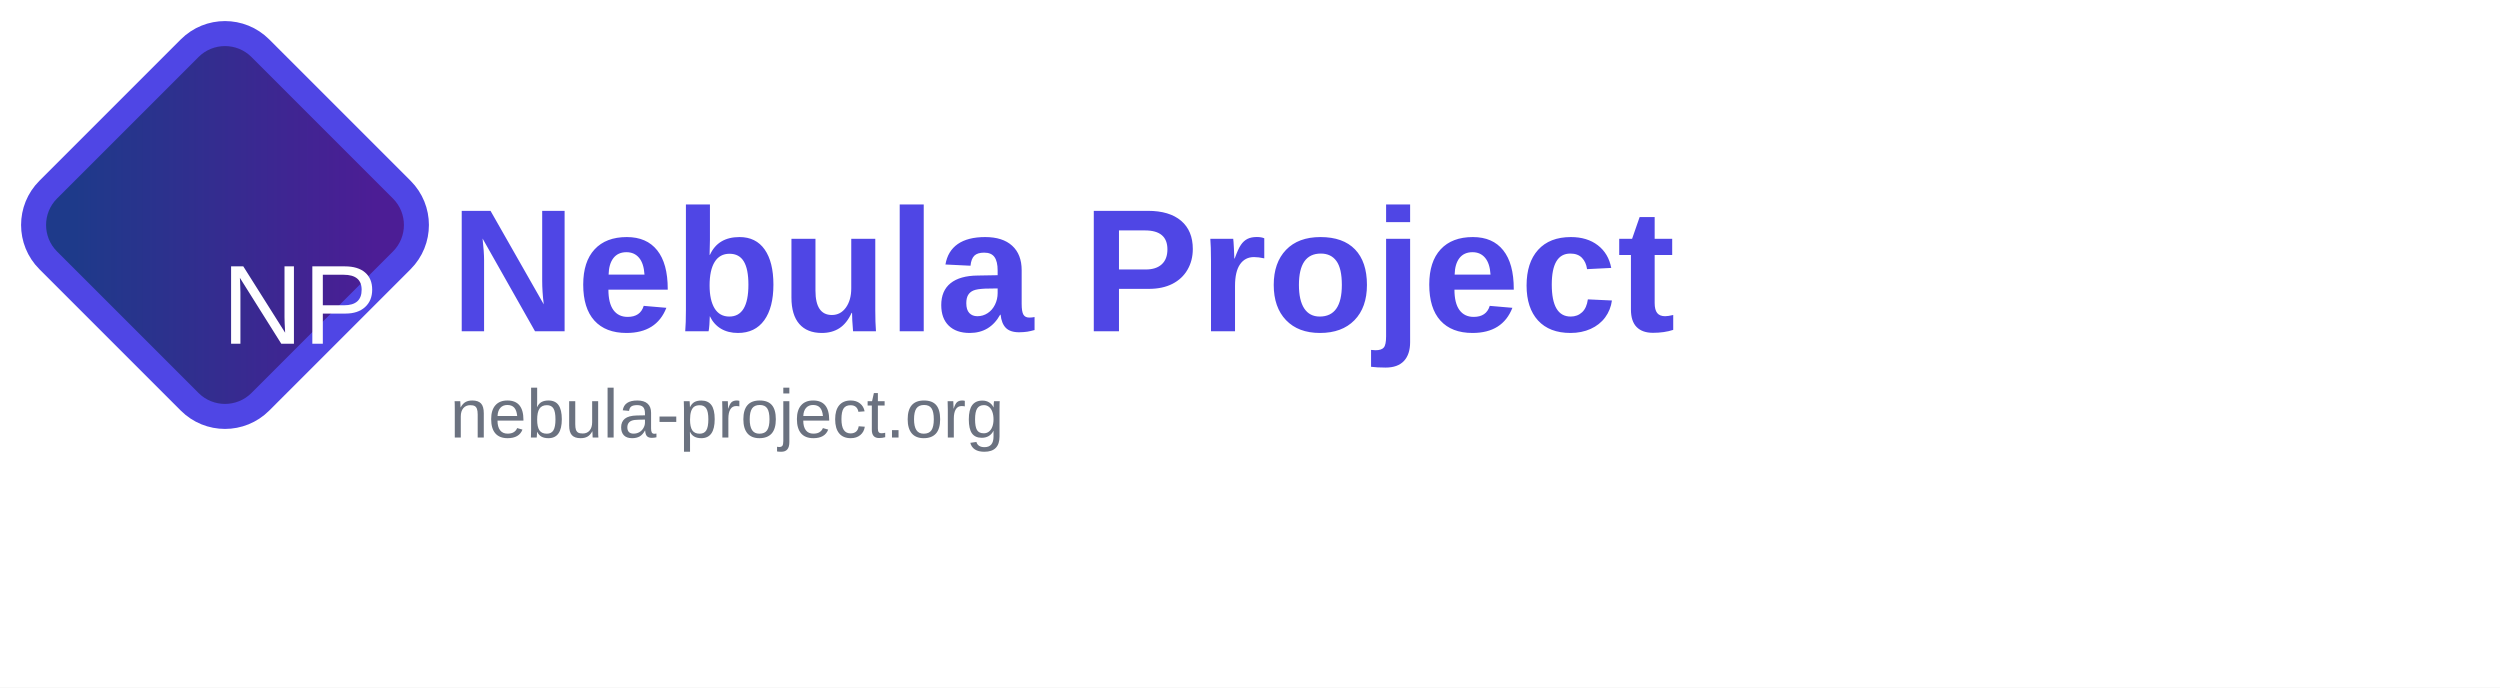
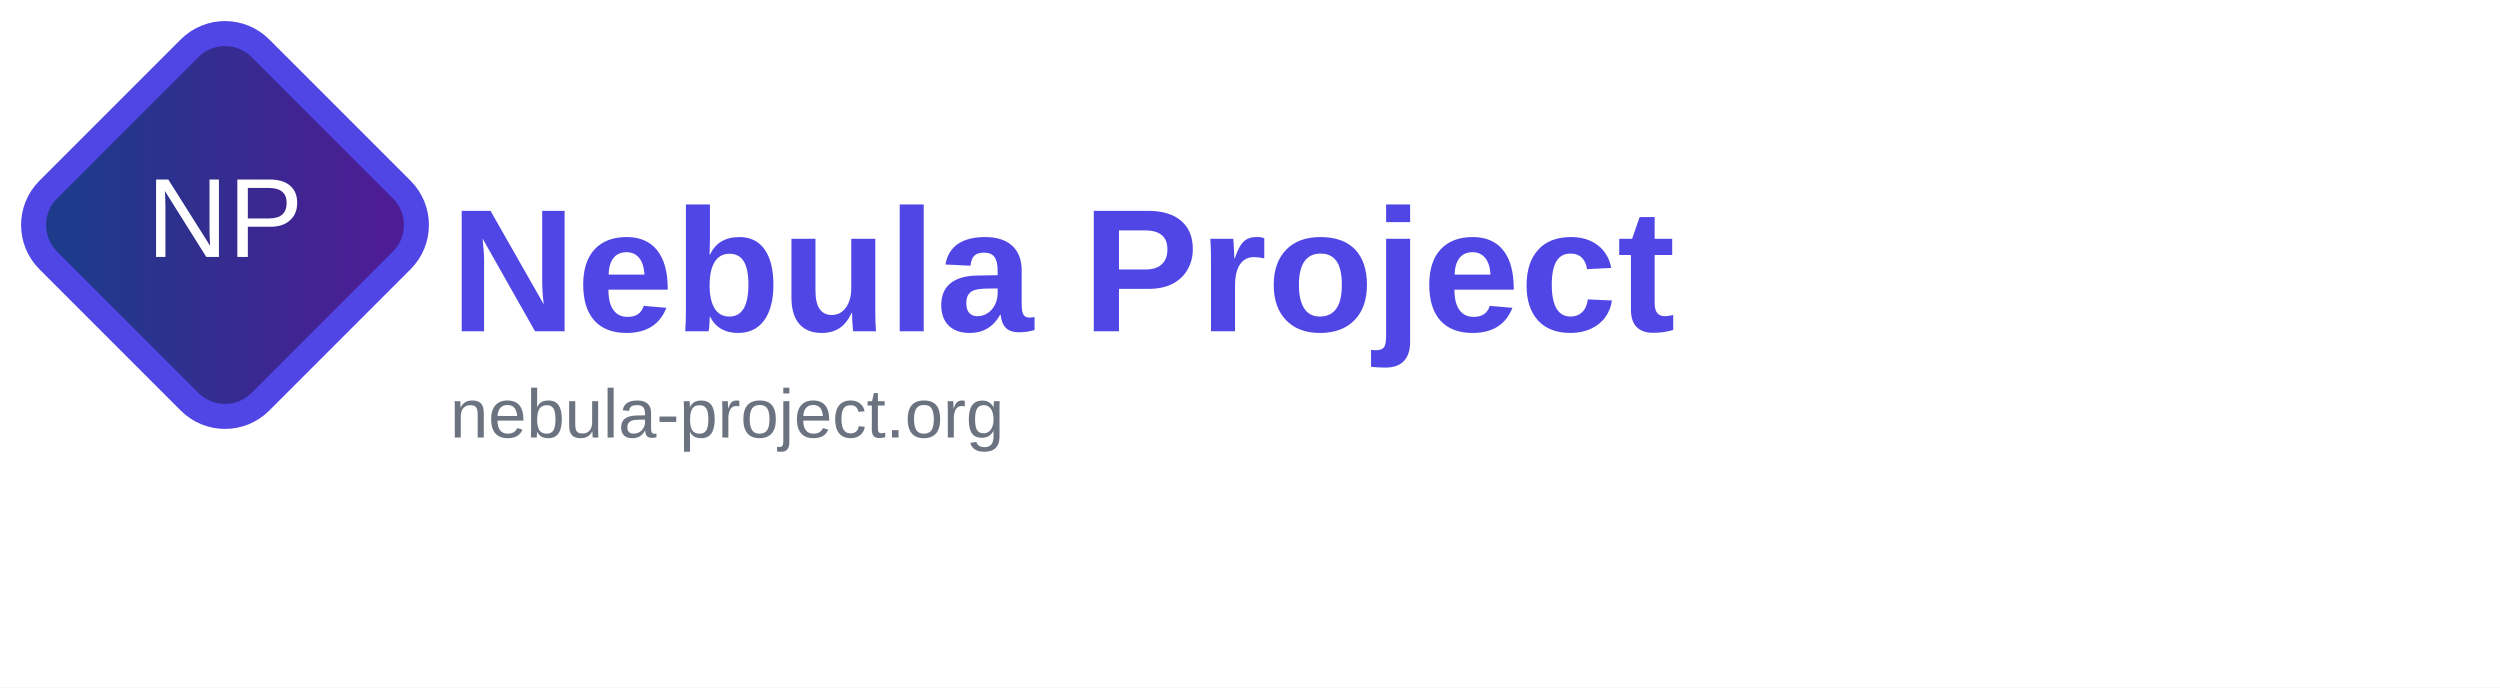
<svg xmlns="http://www.w3.org/2000/svg" width="800" height="220" viewBox="0 0 800 220">
  <rect width="100%" height="100%" fill="white" />
  <g transform="translate(24,24)">
    <defs>
      <linearGradient id="badgeGrad" x1="0.854" y1="0.146" x2="0.146" y2="0.854">
        <stop offset="0%" stop-color="#4C1D95" />
        <stop offset="100%" stop-color="#1E3A8A" />
      </linearGradient>
    </defs>
    <g transform="translate(0,0)">
      <rect x="0" y="0" width="96" height="96" fill="url(#badgeGrad)" stroke="#4F46E5" stroke-width="8" transform="translate(48,48) rotate(45) translate(-48,-48)" rx="16" ry="16" />
-       <text x="72" y="86" font-family="Arial, Helvetica, sans-serif" font-size="36" text-anchor="middle" fill="white">NP</text>
+       <text x="48" y="48" font-family="Arial, Helvetica, sans-serif" font-size="36" text-anchor="middle" dominant-baseline="middle" fill="white">NP</text>
    </g>
    <text x="120" y="82" font-family="Arial, Helvetica, sans-serif" font-size="56" font-weight="700" fill="#4F46E5">Nebula Project</text>
    <text x="120" y="116" font-family="Arial, Helvetica, sans-serif" font-size="22" fill="#6B7280">nebula-project.org</text>
  </g>
</svg>
